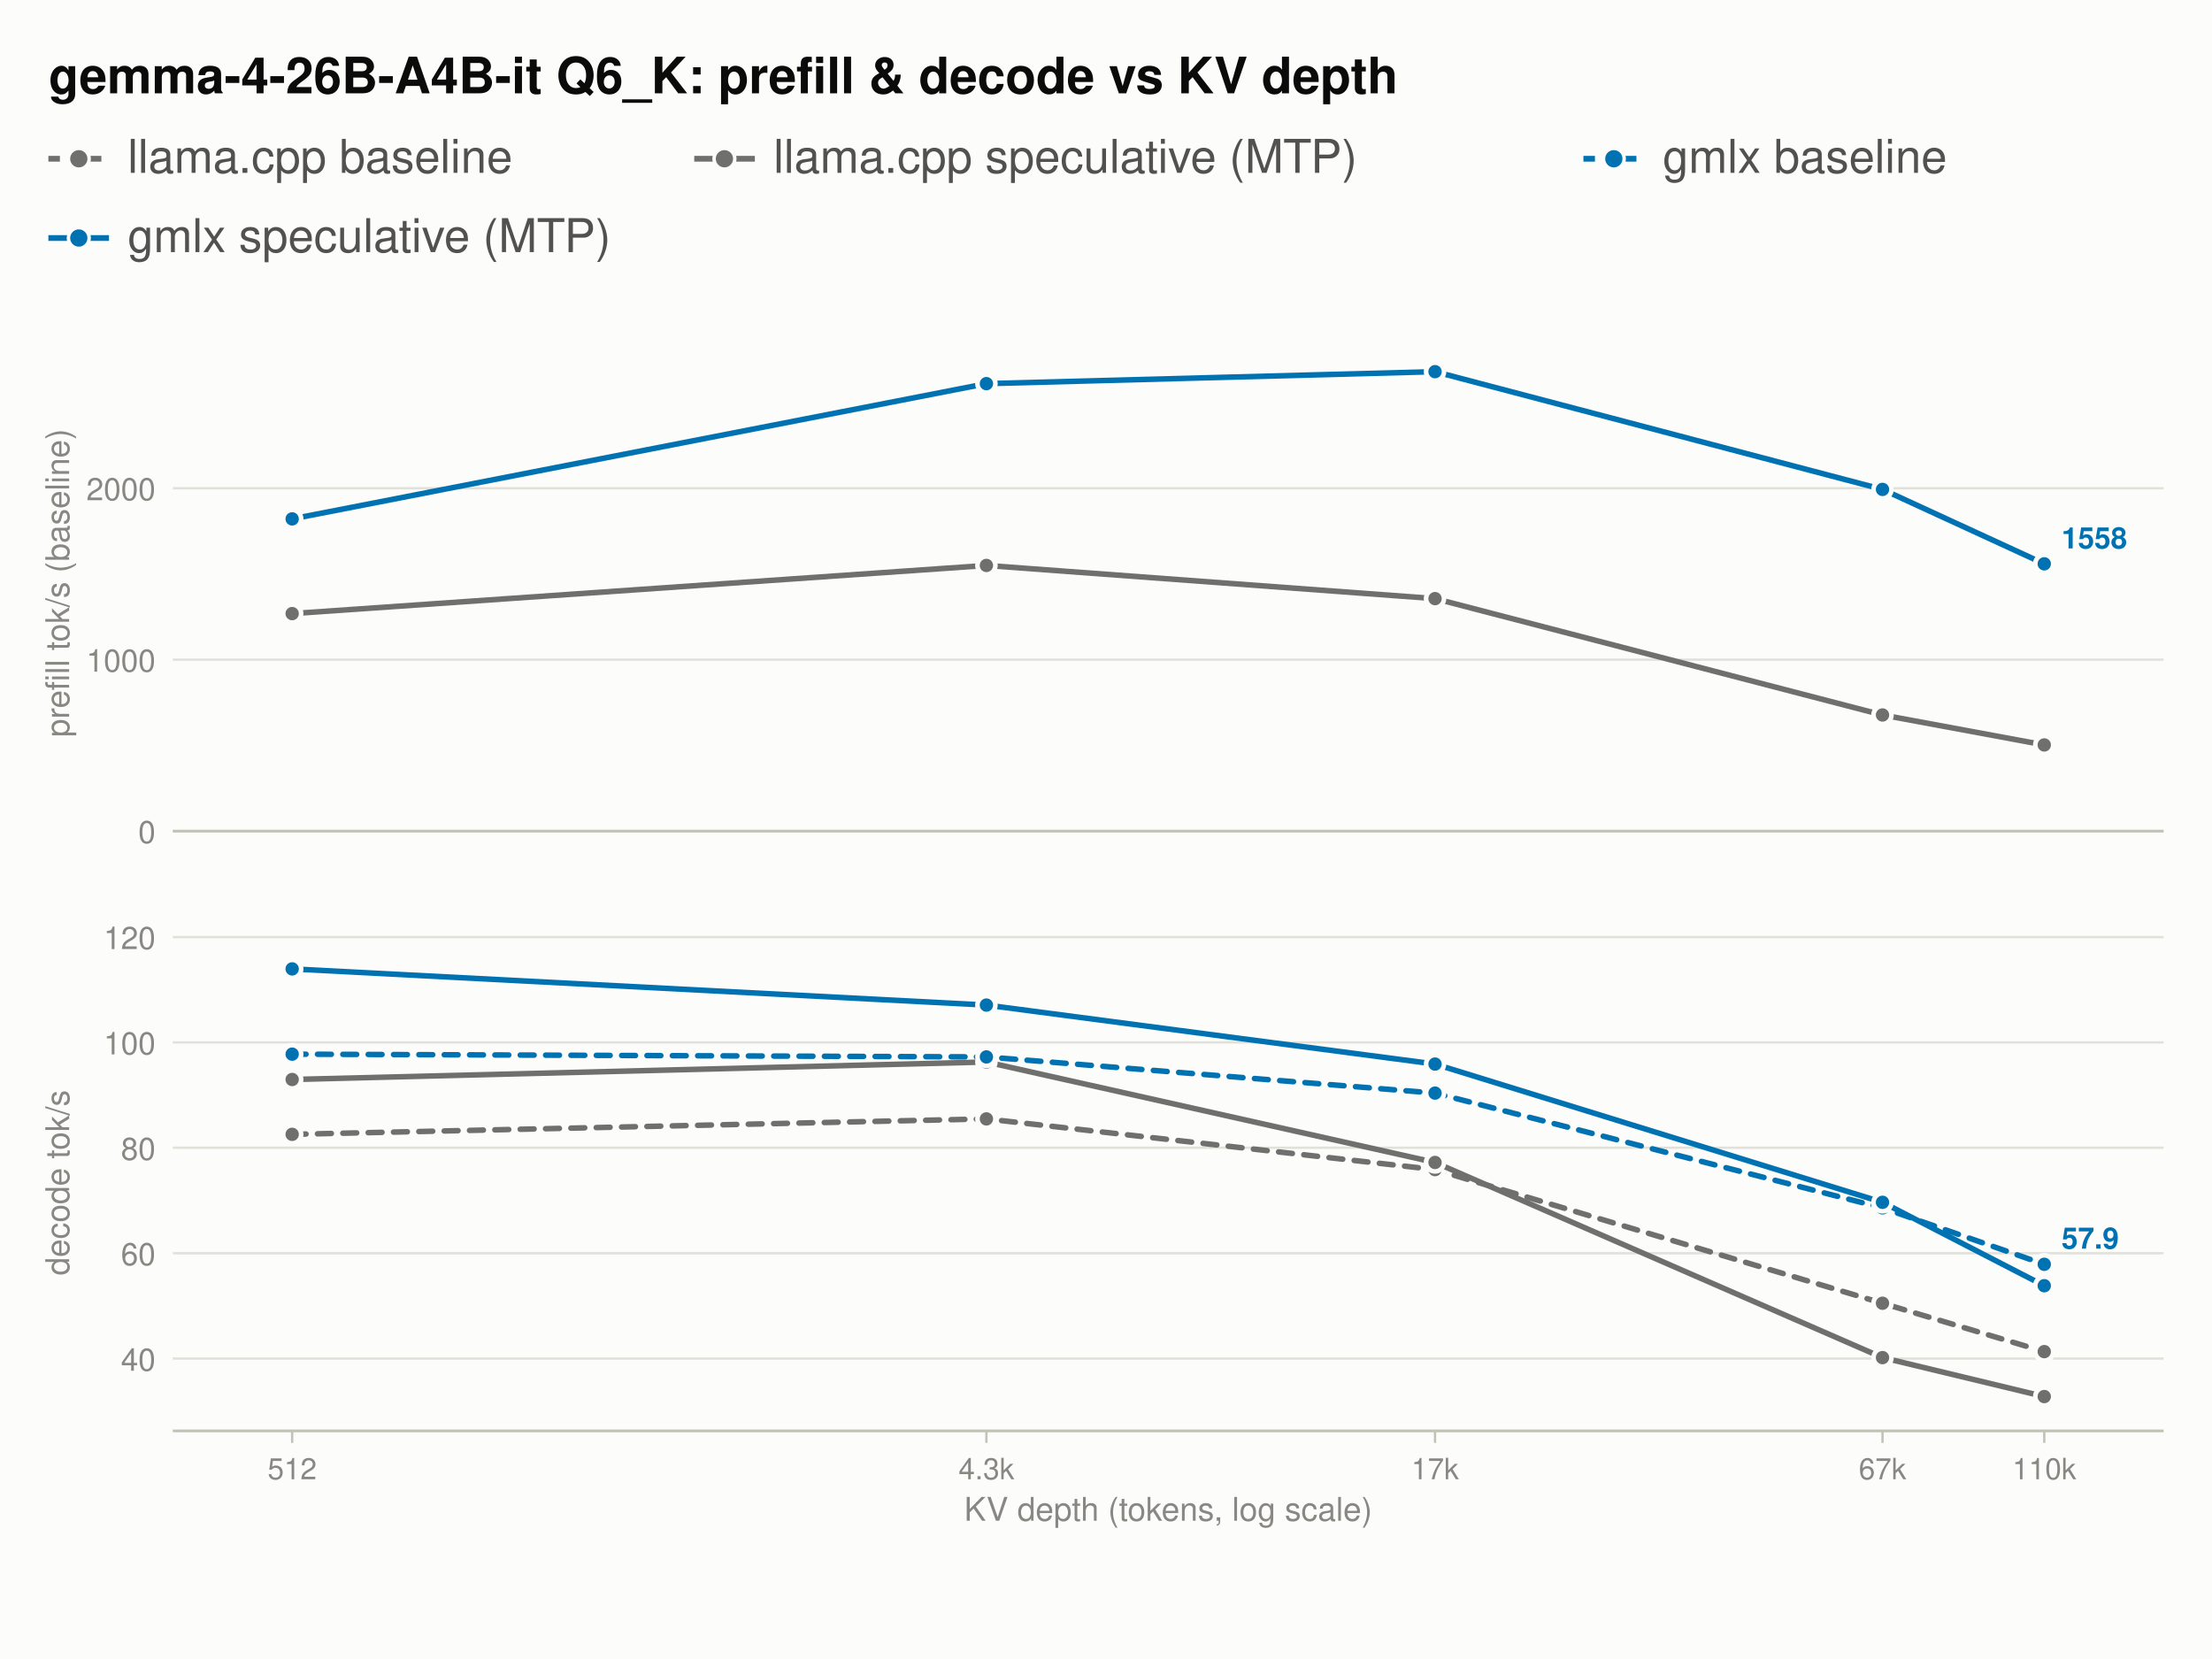
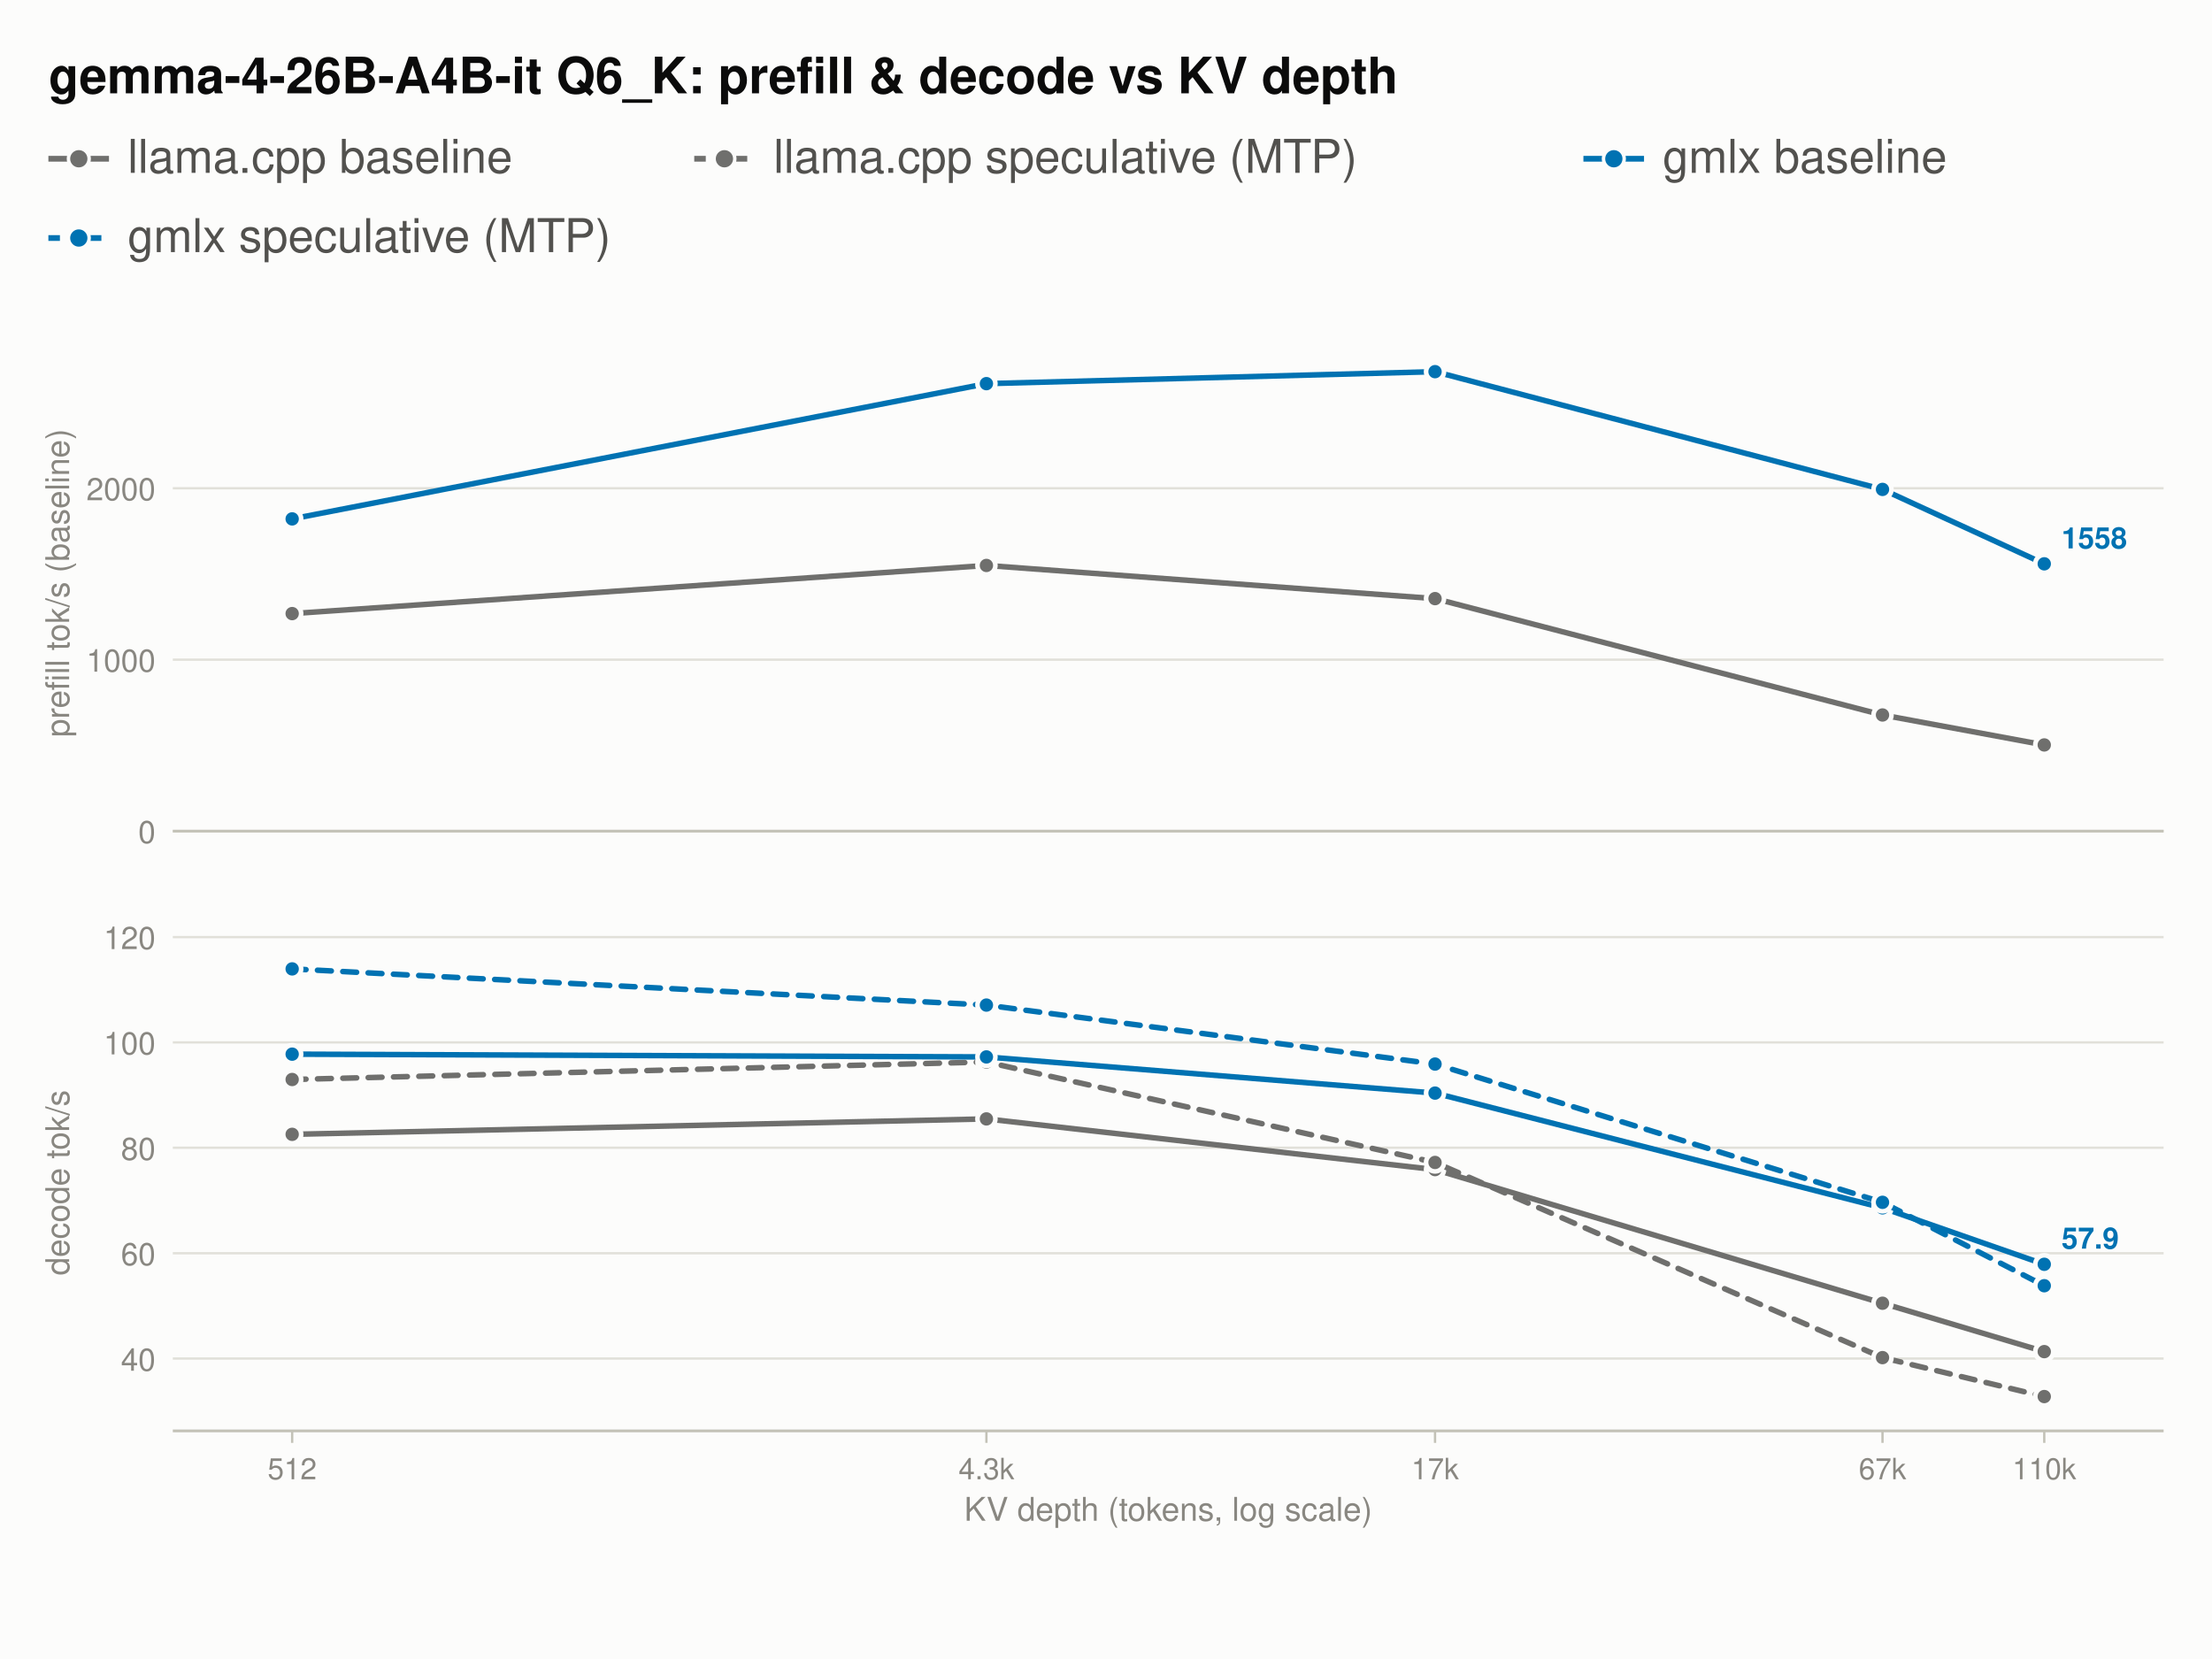
<svg xmlns="http://www.w3.org/2000/svg" width="960" height="720" viewBox="0 0 960 720" font-family="system-ui, -apple-system, 'Segoe UI', Helvetica, Arial, sans-serif">
  <rect x="0" y="0" width="960" height="720" fill="#fcfcfb" />
  <text x="21.0" y="40.5" font-size="21.8" fill="#0b0b0b" font-weight="600">gemma-4-26B-A4B-it Q6_K: prefill &amp; decode vs KV depth</text>
-   <line x1="21.0" y1="68.9" x2="47.3" y2="68.9" stroke="#6f6f6d" stroke-width="2.5" stroke-dasharray="5,4" />
+   <line x1="21.0" y1="68.9" x2="47.3" y2="68.9" stroke="#6f6f6d" stroke-width="2.5" />
  <circle cx="34.2" cy="68.9" r="4.5" fill="#6f6f6d" stroke="#fcfcfb" stroke-width="1.5" />
  <text x="55.4" y="75.0" font-size="20.2" fill="#52514e">llama.cpp baseline</text>
-   <line x1="301.3" y1="68.9" x2="327.6" y2="68.9" stroke="#6f6f6d" stroke-width="2.5" />
+   <line x1="301.3" y1="68.9" x2="327.6" y2="68.9" stroke="#6f6f6d" stroke-width="2.5" stroke-dasharray="5,4" />
  <circle cx="314.4" cy="68.9" r="4.5" fill="#6f6f6d" stroke="#fcfcfb" stroke-width="1.5" />
  <text x="335.7" y="75.0" font-size="20.2" fill="#52514e">llama.cpp speculative (MTP)</text>
-   <line x1="687.2" y1="68.9" x2="713.5" y2="68.9" stroke="#0072b2" stroke-width="2.5" stroke-dasharray="5,4" />
+   <line x1="687.2" y1="68.9" x2="713.5" y2="68.9" stroke="#0072b2" stroke-width="2.5" />
  <circle cx="700.4" cy="68.9" r="4.5" fill="#0072b2" stroke="#fcfcfb" stroke-width="1.5" />
  <text x="721.6" y="75.0" font-size="20.2" fill="#52514e">gmlx baseline</text>
-   <line x1="21.0" y1="103.3" x2="47.3" y2="103.3" stroke="#0072b2" stroke-width="2.5" />
+   <line x1="21.0" y1="103.3" x2="47.3" y2="103.3" stroke="#0072b2" stroke-width="2.5" stroke-dasharray="5,4" />
  <circle cx="34.2" cy="103.3" r="4.5" fill="#0072b2" stroke="#fcfcfb" stroke-width="1.5" />
  <text x="55.4" y="109.4" font-size="20.2" fill="#52514e">gmlx speculative (MTP)</text>
  <line x1="75.0" y1="360.7" x2="939.0" y2="360.7" stroke="#e1e0d9" stroke-width="1.0" />
  <text x="67.5" y="365.9" font-size="13.5" fill="#898781" text-anchor="end" style="font-variant-numeric: tabular-nums">0</text>
  <line x1="75.0" y1="286.3" x2="939.0" y2="286.3" stroke="#e1e0d9" stroke-width="1.0" />
  <text x="67.5" y="291.5" font-size="13.5" fill="#898781" text-anchor="end" style="font-variant-numeric: tabular-nums">1000</text>
  <line x1="75.0" y1="211.9" x2="939.0" y2="211.9" stroke="#e1e0d9" stroke-width="1.0" />
  <text x="67.5" y="217.1" font-size="13.5" fill="#898781" text-anchor="end" style="font-variant-numeric: tabular-nums">2000</text>
  <line x1="75.0" y1="360.7" x2="939.0" y2="360.7" stroke="#c3c2b7" stroke-width="1.2" />
  <line x1="126.8" y1="360.7" x2="126.8" y2="360.7" stroke="#c3c2b7" stroke-width="1.0" />
  <line x1="428.1" y1="360.7" x2="428.1" y2="360.7" stroke="#c3c2b7" stroke-width="1.0" />
  <line x1="622.8" y1="360.7" x2="622.8" y2="360.7" stroke="#c3c2b7" stroke-width="1.0" />
  <line x1="817.0" y1="360.7" x2="817.0" y2="360.7" stroke="#c3c2b7" stroke-width="1.0" />
  <line x1="887.2" y1="360.7" x2="887.2" y2="360.7" stroke="#c3c2b7" stroke-width="1.0" />
  <path d="M126.8,266.3 L428.1,245.4 L622.8,259.8 L817.0,310.3 L887.2,323.3" fill="none" stroke="#6f6f6d" stroke-width="2.4" stroke-linejoin="round" stroke-linecap="round" />
  <circle cx="126.8" cy="266.3" r="3.9" fill="#6f6f6d" stroke="#fcfcfb" stroke-width="2.0" />
  <circle cx="428.1" cy="245.4" r="3.9" fill="#6f6f6d" stroke="#fcfcfb" stroke-width="2.0" />
  <circle cx="622.8" cy="259.8" r="3.9" fill="#6f6f6d" stroke="#fcfcfb" stroke-width="2.0" />
  <circle cx="817.0" cy="310.3" r="3.9" fill="#6f6f6d" stroke="#fcfcfb" stroke-width="2.0" />
  <circle cx="887.2" cy="323.3" r="3.9" fill="#6f6f6d" stroke="#fcfcfb" stroke-width="2.0" />
  <path d="M126.8,225.2 L428.1,166.5 L622.8,161.3 L817.0,212.4 L887.2,244.7" fill="none" stroke="#0072b2" stroke-width="2.4" stroke-linejoin="round" stroke-linecap="round" />
  <circle cx="126.8" cy="225.2" r="3.9" fill="#0072b2" stroke="#fcfcfb" stroke-width="2.0" />
  <circle cx="428.1" cy="166.5" r="3.9" fill="#0072b2" stroke="#fcfcfb" stroke-width="2.0" />
  <circle cx="622.8" cy="161.3" r="3.9" fill="#0072b2" stroke="#fcfcfb" stroke-width="2.0" />
  <circle cx="817.0" cy="212.4" r="3.9" fill="#0072b2" stroke="#fcfcfb" stroke-width="2.0" />
  <circle cx="887.2" cy="244.7" r="3.9" fill="#0072b2" stroke="#fcfcfb" stroke-width="2.0" />
  <text x="894.7" y="238.0" font-size="12.8" fill="#0072b2" font-weight="600" style="font-variant-numeric: tabular-nums">1558</text>
  <text x="30.0" y="253.0" font-size="14.2" fill="#898781" text-anchor="middle" transform="rotate(-90.0 30.0 253.0)">prefill tok/s (baseline)</text>
  <line x1="75.0" y1="589.6" x2="939.0" y2="589.6" stroke="#e1e0d9" stroke-width="1.0" />
  <text x="67.5" y="594.9" font-size="13.5" fill="#898781" text-anchor="end" style="font-variant-numeric: tabular-nums">40</text>
  <line x1="75.0" y1="543.9" x2="939.0" y2="543.9" stroke="#e1e0d9" stroke-width="1.0" />
  <text x="67.5" y="549.1" font-size="13.5" fill="#898781" text-anchor="end" style="font-variant-numeric: tabular-nums">60</text>
  <line x1="75.0" y1="498.1" x2="939.0" y2="498.1" stroke="#e1e0d9" stroke-width="1.0" />
  <text x="67.5" y="503.4" font-size="13.5" fill="#898781" text-anchor="end" style="font-variant-numeric: tabular-nums">80</text>
  <line x1="75.0" y1="452.4" x2="939.0" y2="452.4" stroke="#e1e0d9" stroke-width="1.0" />
  <text x="67.5" y="457.6" font-size="13.5" fill="#898781" text-anchor="end" style="font-variant-numeric: tabular-nums">100</text>
  <line x1="75.0" y1="406.7" x2="939.0" y2="406.7" stroke="#e1e0d9" stroke-width="1.0" />
  <text x="67.5" y="411.9" font-size="13.5" fill="#898781" text-anchor="end" style="font-variant-numeric: tabular-nums">120</text>
  <line x1="75.0" y1="621.0" x2="939.0" y2="621.0" stroke="#c3c2b7" stroke-width="1.2" />
  <line x1="126.8" y1="621.0" x2="126.8" y2="626.2" stroke="#c3c2b7" stroke-width="1.0" />
  <text x="126.8" y="642.0" font-size="12.8" fill="#898781" text-anchor="middle" style="font-variant-numeric: tabular-nums">512</text>
  <line x1="428.1" y1="621.0" x2="428.1" y2="626.2" stroke="#c3c2b7" stroke-width="1.0" />
  <text x="428.1" y="642.0" font-size="12.8" fill="#898781" text-anchor="middle" style="font-variant-numeric: tabular-nums">4.3k</text>
  <line x1="622.8" y1="621.0" x2="622.8" y2="626.2" stroke="#c3c2b7" stroke-width="1.0" />
  <text x="622.8" y="642.0" font-size="12.8" fill="#898781" text-anchor="middle" style="font-variant-numeric: tabular-nums">17k</text>
  <line x1="817.0" y1="621.0" x2="817.0" y2="626.2" stroke="#c3c2b7" stroke-width="1.0" />
  <text x="817.0" y="642.0" font-size="12.8" fill="#898781" text-anchor="middle" style="font-variant-numeric: tabular-nums">67k</text>
  <line x1="887.2" y1="621.0" x2="887.2" y2="626.2" stroke="#c3c2b7" stroke-width="1.0" />
  <text x="887.2" y="642.0" font-size="12.8" fill="#898781" text-anchor="middle" style="font-variant-numeric: tabular-nums">110k</text>
-   <path d="M126.8,492.3 L428.1,485.6 L622.8,507.6 L817.0,565.6 L887.2,586.6" fill="none" stroke="#6f6f6d" stroke-width="2.4" stroke-dasharray="6,5" stroke-linejoin="round" stroke-linecap="round" />
+   <path d="M126.8,492.3 L428.1,485.6 L622.8,507.6 L817.0,565.6 L887.2,586.6" fill="none" stroke="#6f6f6d" stroke-width="2.4" stroke-linejoin="round" stroke-linecap="round" />
  <circle cx="126.8" cy="492.3" r="3.9" fill="#6f6f6d" stroke="#fcfcfb" stroke-width="2.0" />
  <circle cx="428.1" cy="485.6" r="3.9" fill="#6f6f6d" stroke="#fcfcfb" stroke-width="2.0" />
  <circle cx="622.8" cy="507.6" r="3.9" fill="#6f6f6d" stroke="#fcfcfb" stroke-width="2.0" />
  <circle cx="817.0" cy="565.6" r="3.9" fill="#6f6f6d" stroke="#fcfcfb" stroke-width="2.0" />
  <circle cx="887.2" cy="586.6" r="3.9" fill="#6f6f6d" stroke="#fcfcfb" stroke-width="2.0" />
-   <path d="M126.8,468.5 L428.1,460.9 L622.8,504.5 L817.0,589.2 L887.2,606.1" fill="none" stroke="#6f6f6d" stroke-width="2.4" stroke-linejoin="round" stroke-linecap="round" />
+   <path d="M126.8,468.5 L428.1,460.9 L622.8,504.5 L817.0,589.2 L887.2,606.1" fill="none" stroke="#6f6f6d" stroke-width="2.4" stroke-dasharray="6,5" stroke-linejoin="round" stroke-linecap="round" />
  <circle cx="126.8" cy="468.5" r="3.9" fill="#6f6f6d" stroke="#fcfcfb" stroke-width="2.0" />
  <circle cx="428.1" cy="460.9" r="3.9" fill="#6f6f6d" stroke="#fcfcfb" stroke-width="2.0" />
  <circle cx="622.8" cy="504.5" r="3.9" fill="#6f6f6d" stroke="#fcfcfb" stroke-width="2.0" />
  <circle cx="817.0" cy="589.2" r="3.9" fill="#6f6f6d" stroke="#fcfcfb" stroke-width="2.0" />
  <circle cx="887.2" cy="606.1" r="3.9" fill="#6f6f6d" stroke="#fcfcfb" stroke-width="2.0" />
-   <path d="M126.8,457.5 L428.1,458.7 L622.8,474.4 L817.0,524.2 L887.2,548.7" fill="none" stroke="#0072b2" stroke-width="2.4" stroke-dasharray="6,5" stroke-linejoin="round" stroke-linecap="round" />
+   <path d="M126.8,457.5 L428.1,458.7 L622.8,474.4 L817.0,524.2 L887.2,548.7" fill="none" stroke="#0072b2" stroke-width="2.4" stroke-linejoin="round" stroke-linecap="round" />
  <circle cx="126.8" cy="457.5" r="3.9" fill="#0072b2" stroke="#fcfcfb" stroke-width="2.0" />
  <circle cx="428.1" cy="458.7" r="3.9" fill="#0072b2" stroke="#fcfcfb" stroke-width="2.0" />
  <circle cx="622.8" cy="474.4" r="3.9" fill="#0072b2" stroke="#fcfcfb" stroke-width="2.0" />
  <circle cx="817.0" cy="524.2" r="3.9" fill="#0072b2" stroke="#fcfcfb" stroke-width="2.0" />
  <circle cx="887.2" cy="548.7" r="3.9" fill="#0072b2" stroke="#fcfcfb" stroke-width="2.0" />
  <text x="894.7" y="541.9" font-size="12.8" fill="#0072b2" font-weight="600" style="font-variant-numeric: tabular-nums">57.9</text>
-   <path d="M126.8,420.5 L428.1,436.2 L622.8,461.8 L817.0,521.8 L887.2,558.0" fill="none" stroke="#0072b2" stroke-width="2.4" stroke-linejoin="round" stroke-linecap="round" />
+   <path d="M126.8,420.5 L428.1,436.2 L622.8,461.8 L817.0,521.8 L887.2,558.0" fill="none" stroke="#0072b2" stroke-width="2.4" stroke-dasharray="6,5" stroke-linejoin="round" stroke-linecap="round" />
  <circle cx="126.8" cy="420.5" r="3.9" fill="#0072b2" stroke="#fcfcfb" stroke-width="2.0" />
  <circle cx="428.1" cy="436.2" r="3.9" fill="#0072b2" stroke="#fcfcfb" stroke-width="2.0" />
  <circle cx="622.8" cy="461.8" r="3.9" fill="#0072b2" stroke="#fcfcfb" stroke-width="2.0" />
  <circle cx="817.0" cy="521.8" r="3.9" fill="#0072b2" stroke="#fcfcfb" stroke-width="2.0" />
  <circle cx="887.2" cy="558.0" r="3.9" fill="#0072b2" stroke="#fcfcfb" stroke-width="2.0" />
  <text x="30.0" y="513.3" font-size="14.2" fill="#898781" text-anchor="middle" transform="rotate(-90.0 30.0 513.3)">decode tok/s</text>
  <text x="507.0" y="660.0" font-size="14.2" fill="#898781" text-anchor="middle">KV depth (tokens, log scale)</text>
</svg>
